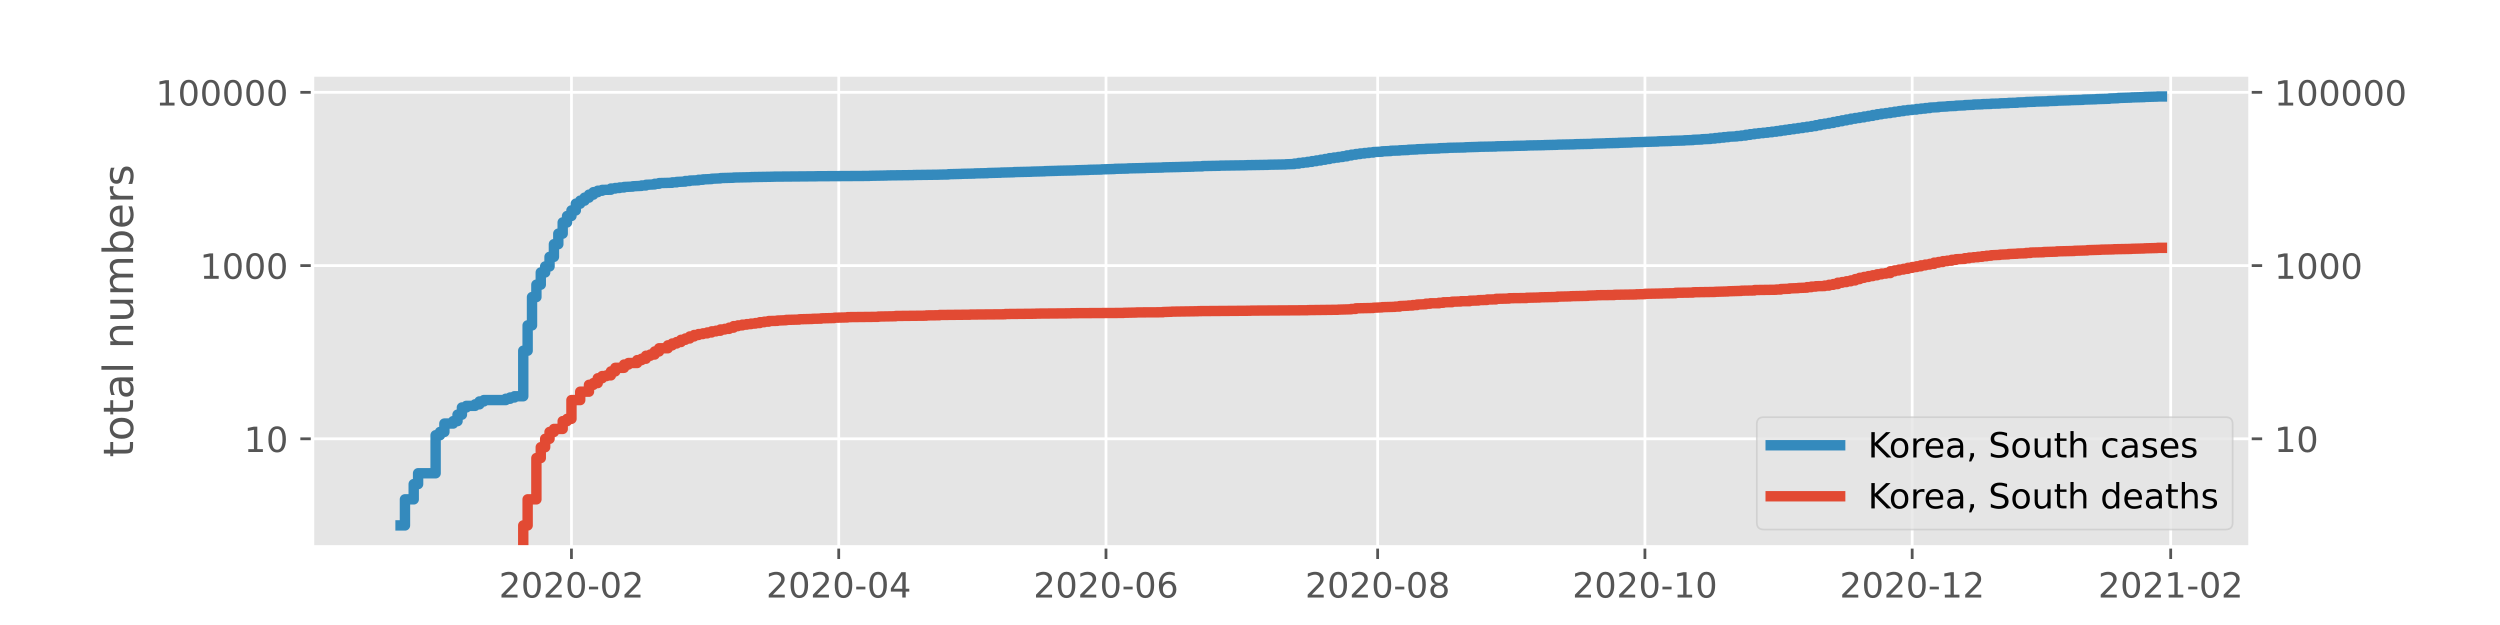
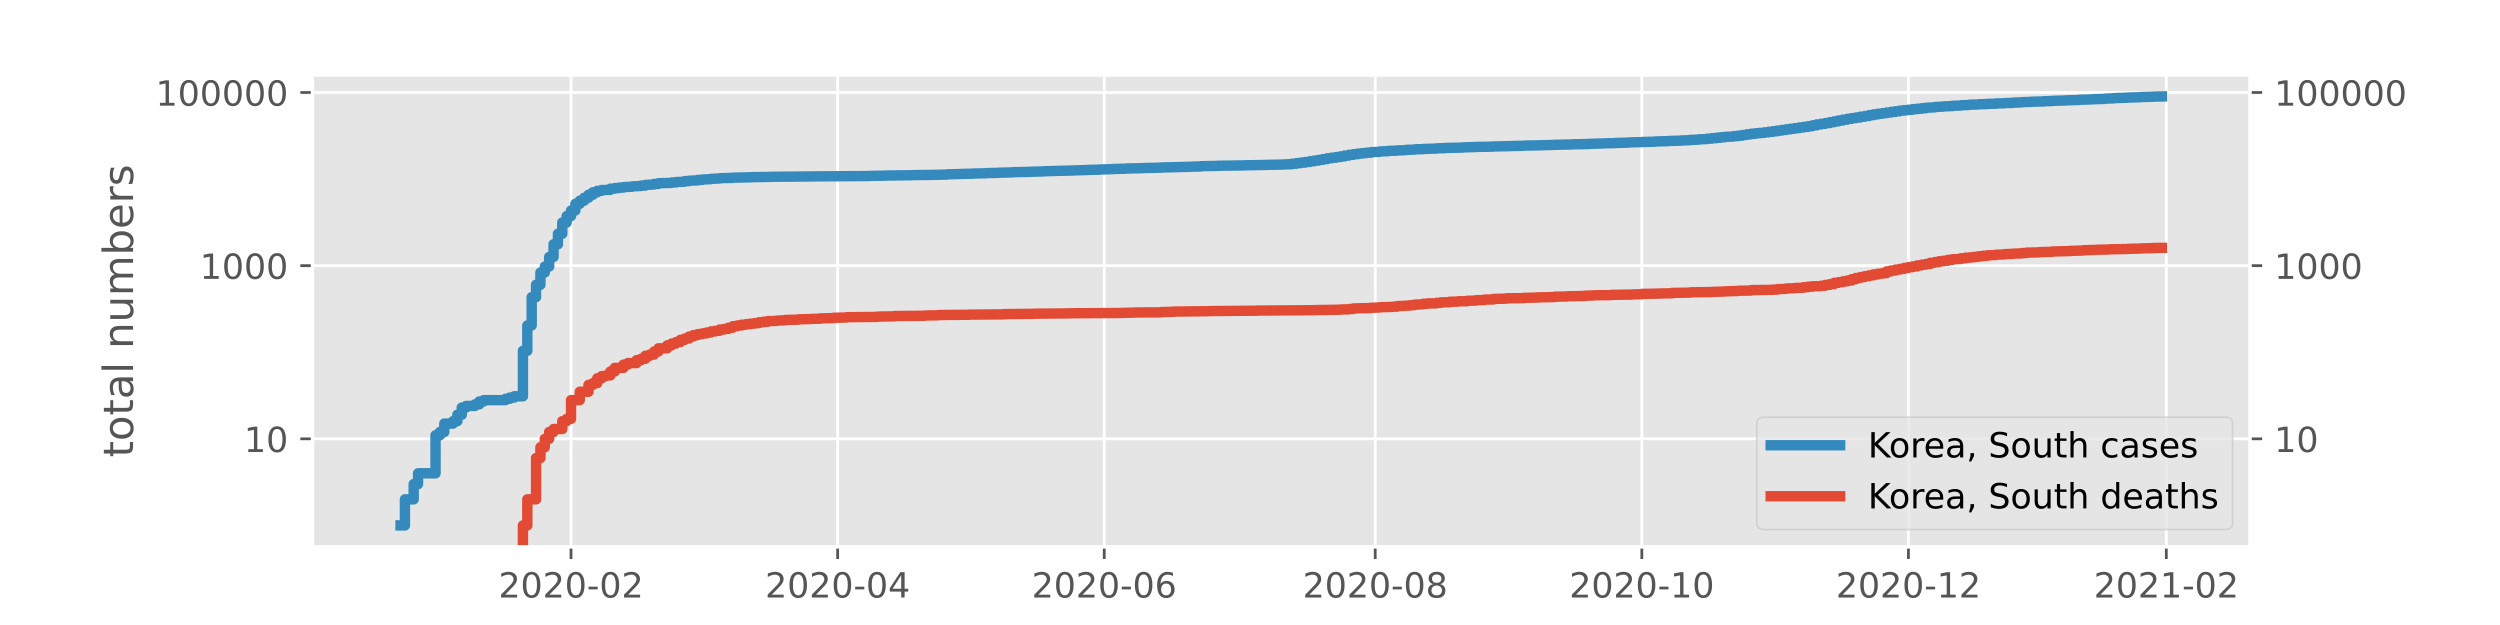
<svg xmlns="http://www.w3.org/2000/svg" xmlns:xlink="http://www.w3.org/1999/xlink" height="180pt" version="1.1" viewBox="0 0 720 180" width="720pt">
  <defs>
    <style type="text/css">*{stroke-linecap:butt;stroke-linejoin:round;}</style>
  </defs>
  <g id="figure_1">
    <g id="patch_1">
      <path d="M 0 180  L 720 180  L 720 0  L 0 0  z " style="fill:#ffffff;" />
    </g>
    <g id="axes_1">
      <g id="patch_2">
        <path d="M 90 157.5  L 648 157.5  L 648 21.6  L 90 21.6  z " style="fill:#e5e5e5;" />
      </g>
      <g id="matplotlib.axis_1">
        <g id="xtick_1">
          <g id="line2d_1">
-             <path clip-path="url(#pcab945985c)" d="M 164.577 157.5  L 164.577 21.6  " style="fill:none;stroke:#ffffff;stroke-linecap:square;stroke-width:0.8;" />
+             <path clip-path="url(#p7b0a193b7e)" d="M 164.455 157.5  L 164.455 21.6  " style="fill:none;stroke:#ffffff;stroke-linecap:square;stroke-width:0.8;" />
          </g>
          <g id="line2d_2">
            <defs>
-               <path d="M 0 0  L 0 3.5  " id="mf06af9b868" style="stroke:#555555;stroke-width:0.8;" />
+               <path d="M 0 0  L 0 3.5  " id="m9df9d40c0f" style="stroke:#555555;stroke-width:0.8;" />
            </defs>
            <g>
-               <use style="fill:#555555;stroke:#555555;stroke-width:0.8;" x="164.577" xlink:href="#mf06af9b868" y="157.5" />
+               <use style="fill:#555555;stroke:#555555;stroke-width:0.8;" x="164.455" xlink:href="#m9df9d40c0f" y="157.5" />
            </g>
          </g>
          <g id="text_1">
-             <text style="fill:#555555;font-family:DejaVu Sans;font-size:10px;font-stretch:normal;font-style:normal;font-weight:normal;text-anchor:middle;" transform="rotate(-0, 164.5767, 172.0984)" x="164.577" y="172.098">2020-02</text>
+             <text style="fill:#555555;font-family:DejaVu Sans;font-size:10px;font-stretch:normal;font-style:normal;font-weight:normal;text-anchor:middle;" transform="rotate(-0, 164.4545, 172.0984)" x="164.455" y="172.098">2020-02</text>
          </g>
        </g>
        <g id="xtick_2">
          <g id="line2d_3">
-             <path clip-path="url(#pcab945985c)" d="M 241.551 157.5  L 241.551 21.6  " style="fill:none;stroke:#ffffff;stroke-linecap:square;stroke-width:0.8;" />
+             <path clip-path="url(#p7b0a193b7e)" d="M 241.238 157.5  L 241.238 21.6  " style="fill:none;stroke:#ffffff;stroke-linecap:square;stroke-width:0.8;" />
          </g>
          <g id="line2d_4">
            <g>
-               <use style="fill:#555555;stroke:#555555;stroke-width:0.8;" x="241.551" xlink:href="#mf06af9b868" y="157.5" />
+               <use style="fill:#555555;stroke:#555555;stroke-width:0.8;" x="241.238" xlink:href="#m9df9d40c0f" y="157.5" />
            </g>
          </g>
          <g id="text_2">
-             <text style="fill:#555555;font-family:DejaVu Sans;font-size:10px;font-stretch:normal;font-style:normal;font-weight:normal;text-anchor:middle;" transform="rotate(-0, 241.5509, 172.0984)" x="241.551" y="172.098">2020-04</text>
+             <text style="fill:#555555;font-family:DejaVu Sans;font-size:10px;font-stretch:normal;font-style:normal;font-weight:normal;text-anchor:middle;" transform="rotate(-0, 241.2378, 172.0984)" x="241.238" y="172.098">2020-04</text>
          </g>
        </g>
        <g id="xtick_3">
          <g id="line2d_5">
-             <path clip-path="url(#pcab945985c)" d="M 318.525 157.5  L 318.525 21.6  " style="fill:none;stroke:#ffffff;stroke-linecap:square;stroke-width:0.8;" />
+             <path clip-path="url(#p7b0a193b7e)" d="M 318.021 157.5  L 318.021 21.6  " style="fill:none;stroke:#ffffff;stroke-linecap:square;stroke-width:0.8;" />
          </g>
          <g id="line2d_6">
            <g>
-               <use style="fill:#555555;stroke:#555555;stroke-width:0.8;" x="318.525" xlink:href="#mf06af9b868" y="157.5" />
+               <use style="fill:#555555;stroke:#555555;stroke-width:0.8;" x="318.021" xlink:href="#m9df9d40c0f" y="157.5" />
            </g>
          </g>
          <g id="text_3">
-             <text style="fill:#555555;font-family:DejaVu Sans;font-size:10px;font-stretch:normal;font-style:normal;font-weight:normal;text-anchor:middle;" transform="rotate(-0, 318.5251, 172.0984)" x="318.525" y="172.098">2020-06</text>
+             <text style="fill:#555555;font-family:DejaVu Sans;font-size:10px;font-stretch:normal;font-style:normal;font-weight:normal;text-anchor:middle;" transform="rotate(-0, 318.021, 172.0984)" x="318.021" y="172.098">2020-06</text>
          </g>
        </g>
        <g id="xtick_4">
          <g id="line2d_7">
-             <path clip-path="url(#pcab945985c)" d="M 396.761 157.5  L 396.761 21.6  " style="fill:none;stroke:#ffffff;stroke-linecap:square;stroke-width:0.8;" />
+             <path clip-path="url(#p7b0a193b7e)" d="M 396.063 157.5  L 396.063 21.6  " style="fill:none;stroke:#ffffff;stroke-linecap:square;stroke-width:0.8;" />
          </g>
          <g id="line2d_8">
            <g>
-               <use style="fill:#555555;stroke:#555555;stroke-width:0.8;" x="396.761" xlink:href="#mf06af9b868" y="157.5" />
+               <use style="fill:#555555;stroke:#555555;stroke-width:0.8;" x="396.063" xlink:href="#m9df9d40c0f" y="157.5" />
            </g>
          </g>
          <g id="text_4">
-             <text style="fill:#555555;font-family:DejaVu Sans;font-size:10px;font-stretch:normal;font-style:normal;font-weight:normal;text-anchor:middle;" transform="rotate(-0, 396.7612, 172.0984)" x="396.761" y="172.098">2020-08</text>
+             <text style="fill:#555555;font-family:DejaVu Sans;font-size:10px;font-stretch:normal;font-style:normal;font-weight:normal;text-anchor:middle;" transform="rotate(-0, 396.0629, 172.0984)" x="396.063" y="172.098">2020-08</text>
          </g>
        </g>
        <g id="xtick_5">
          <g id="line2d_9">
-             <path clip-path="url(#pcab945985c)" d="M 473.735 157.5  L 473.735 21.6  " style="fill:none;stroke:#ffffff;stroke-linecap:square;stroke-width:0.8;" />
+             <path clip-path="url(#p7b0a193b7e)" d="M 472.846 157.5  L 472.846 21.6  " style="fill:none;stroke:#ffffff;stroke-linecap:square;stroke-width:0.8;" />
          </g>
          <g id="line2d_10">
            <g>
-               <use style="fill:#555555;stroke:#555555;stroke-width:0.8;" x="473.735" xlink:href="#mf06af9b868" y="157.5" />
+               <use style="fill:#555555;stroke:#555555;stroke-width:0.8;" x="472.846" xlink:href="#m9df9d40c0f" y="157.5" />
            </g>
          </g>
          <g id="text_5">
-             <text style="fill:#555555;font-family:DejaVu Sans;font-size:10px;font-stretch:normal;font-style:normal;font-weight:normal;text-anchor:middle;" transform="rotate(-0, 473.7354, 172.0984)" x="473.735" y="172.098">2020-10</text>
+             <text style="fill:#555555;font-family:DejaVu Sans;font-size:10px;font-stretch:normal;font-style:normal;font-weight:normal;text-anchor:middle;" transform="rotate(-0, 472.8462, 172.0984)" x="472.846" y="172.098">2020-10</text>
          </g>
        </g>
        <g id="xtick_6">
          <g id="line2d_11">
-             <path clip-path="url(#pcab945985c)" d="M 550.71 157.5  L 550.71 21.6  " style="fill:none;stroke:#ffffff;stroke-linecap:square;stroke-width:0.8;" />
+             <path clip-path="url(#p7b0a193b7e)" d="M 549.629 157.5  L 549.629 21.6  " style="fill:none;stroke:#ffffff;stroke-linecap:square;stroke-width:0.8;" />
          </g>
          <g id="line2d_12">
            <g>
-               <use style="fill:#555555;stroke:#555555;stroke-width:0.8;" x="550.71" xlink:href="#mf06af9b868" y="157.5" />
+               <use style="fill:#555555;stroke:#555555;stroke-width:0.8;" x="549.629" xlink:href="#m9df9d40c0f" y="157.5" />
            </g>
          </g>
          <g id="text_6">
-             <text style="fill:#555555;font-family:DejaVu Sans;font-size:10px;font-stretch:normal;font-style:normal;font-weight:normal;text-anchor:middle;" transform="rotate(-0, 550.7096, 172.0984)" x="550.71" y="172.098">2020-12</text>
+             <text style="fill:#555555;font-family:DejaVu Sans;font-size:10px;font-stretch:normal;font-style:normal;font-weight:normal;text-anchor:middle;" transform="rotate(-0, 549.6294, 172.0984)" x="549.629" y="172.098">2020-12</text>
          </g>
        </g>
        <g id="xtick_7">
          <g id="line2d_13">
-             <path clip-path="url(#pcab945985c)" d="M 625.16 157.5  L 625.16 21.6  " style="fill:none;stroke:#ffffff;stroke-linecap:square;stroke-width:0.8;" />
+             <path clip-path="url(#p7b0a193b7e)" d="M 623.895 157.5  L 623.895 21.6  " style="fill:none;stroke:#ffffff;stroke-linecap:square;stroke-width:0.8;" />
          </g>
          <g id="line2d_14">
            <g>
-               <use style="fill:#555555;stroke:#555555;stroke-width:0.8;" x="625.16" xlink:href="#mf06af9b868" y="157.5" />
+               <use style="fill:#555555;stroke:#555555;stroke-width:0.8;" x="623.895" xlink:href="#m9df9d40c0f" y="157.5" />
            </g>
          </g>
          <g id="text_7">
-             <text style="fill:#555555;font-family:DejaVu Sans;font-size:10px;font-stretch:normal;font-style:normal;font-weight:normal;text-anchor:middle;" transform="rotate(-0, 625.1601, 172.0984)" x="625.16" y="172.098">2021-02</text>
+             <text style="fill:#555555;font-family:DejaVu Sans;font-size:10px;font-stretch:normal;font-style:normal;font-weight:normal;text-anchor:middle;" transform="rotate(-0, 623.8951, 172.0984)" x="623.895" y="172.098">2021-02</text>
          </g>
        </g>
      </g>
      <g id="matplotlib.axis_2">
        <g id="ytick_1">
          <g id="line2d_15">
-             <path clip-path="url(#pcab945985c)" d="M 90 126.378  L 648 126.378  " style="fill:none;stroke:#ffffff;stroke-linecap:square;stroke-width:0.8;" />
+             <path clip-path="url(#p7b0a193b7e)" d="M 90 126.386  L 648 126.386  " style="fill:none;stroke:#ffffff;stroke-linecap:square;stroke-width:0.8;" />
          </g>
          <g id="line2d_16">
            <defs>
-               <path d="M 0 0  L -3.5 0  " id="m7f70164fa6" style="stroke:#555555;stroke-width:0.8;" />
+               <path d="M 0 0  L -3.5 0  " id="ma7441d74f4" style="stroke:#555555;stroke-width:0.8;" />
            </defs>
            <g>
-               <use style="fill:#555555;stroke:#555555;stroke-width:0.8;" x="90" xlink:href="#m7f70164fa6" y="126.378" />
+               <use style="fill:#555555;stroke:#555555;stroke-width:0.8;" x="90" xlink:href="#ma7441d74f4" y="126.386" />
            </g>
          </g>
          <g id="line2d_17">
            <defs>
-               <path d="M 0 0  L 3.5 0  " id="m45531c6b55" style="stroke:#555555;stroke-width:0.8;" />
+               <path d="M 0 0  L 3.5 0  " id="m847678c1cf" style="stroke:#555555;stroke-width:0.8;" />
            </defs>
            <g>
-               <use style="fill:#555555;stroke:#555555;stroke-width:0.8;" x="648" xlink:href="#m45531c6b55" y="126.378" />
+               <use style="fill:#555555;stroke:#555555;stroke-width:0.8;" x="648" xlink:href="#m847678c1cf" y="126.386" />
            </g>
          </g>
          <g id="text_8">
-             <text style="fill:#555555;font-family:DejaVu Sans;font-size:10px;font-stretch:normal;font-style:normal;font-weight:normal;text-anchor:end;" transform="rotate(-0, 83, 130.1768)" x="83" y="130.177">10</text>
+             <text style="fill:#555555;font-family:DejaVu Sans;font-size:10px;font-stretch:normal;font-style:normal;font-weight:normal;text-anchor:end;" transform="rotate(-0, 83, 130.1854)" x="83" y="130.185">10</text>
          </g>
          <g id="text_9">
-             <text style="fill:#555555;font-family:DejaVu Sans;font-size:10px;font-stretch:normal;font-style:normal;font-weight:normal;text-anchor:start;" transform="rotate(-0, 655, 130.1768)" x="655" y="130.177">10</text>
+             <text style="fill:#555555;font-family:DejaVu Sans;font-size:10px;font-stretch:normal;font-style:normal;font-weight:normal;text-anchor:start;" transform="rotate(-0, 655, 130.1854)" x="655" y="130.185">10</text>
          </g>
        </g>
        <g id="ytick_2">
          <g id="line2d_18">
-             <path clip-path="url(#pcab945985c)" d="M 90 76.487  L 648 76.487  " style="fill:none;stroke:#ffffff;stroke-linecap:square;stroke-width:0.8;" />
+             <path clip-path="url(#p7b0a193b7e)" d="M 90 76.513  L 648 76.513  " style="fill:none;stroke:#ffffff;stroke-linecap:square;stroke-width:0.8;" />
          </g>
          <g id="line2d_19">
            <g>
-               <use style="fill:#555555;stroke:#555555;stroke-width:0.8;" x="90" xlink:href="#m7f70164fa6" y="76.487" />
+               <use style="fill:#555555;stroke:#555555;stroke-width:0.8;" x="90" xlink:href="#ma7441d74f4" y="76.513" />
            </g>
          </g>
          <g id="line2d_20">
            <g>
-               <use style="fill:#555555;stroke:#555555;stroke-width:0.8;" x="648" xlink:href="#m45531c6b55" y="76.487" />
+               <use style="fill:#555555;stroke:#555555;stroke-width:0.8;" x="648" xlink:href="#m847678c1cf" y="76.513" />
            </g>
          </g>
          <g id="text_10">
-             <text style="fill:#555555;font-family:DejaVu Sans;font-size:10px;font-stretch:normal;font-style:normal;font-weight:normal;text-anchor:end;" transform="rotate(-0, 83, 80.28637)" x="83" y="80.286">1000</text>
+             <text style="fill:#555555;font-family:DejaVu Sans;font-size:10px;font-stretch:normal;font-style:normal;font-weight:normal;text-anchor:end;" transform="rotate(-0, 83, 80.31229)" x="83" y="80.312">1000</text>
          </g>
          <g id="text_11">
-             <text style="fill:#555555;font-family:DejaVu Sans;font-size:10px;font-stretch:normal;font-style:normal;font-weight:normal;text-anchor:start;" transform="rotate(-0, 655, 80.28637)" x="655" y="80.286">1000</text>
+             <text style="fill:#555555;font-family:DejaVu Sans;font-size:10px;font-stretch:normal;font-style:normal;font-weight:normal;text-anchor:start;" transform="rotate(-0, 655, 80.31229)" x="655" y="80.312">1000</text>
          </g>
        </g>
        <g id="ytick_3">
          <g id="line2d_21">
-             <path clip-path="url(#pcab945985c)" d="M 90 26.597  L 648 26.597  " style="fill:none;stroke:#ffffff;stroke-linecap:square;stroke-width:0.8;" />
+             <path clip-path="url(#p7b0a193b7e)" d="M 90 26.64  L 648 26.64  " style="fill:none;stroke:#ffffff;stroke-linecap:square;stroke-width:0.8;" />
          </g>
          <g id="line2d_22">
            <g>
-               <use style="fill:#555555;stroke:#555555;stroke-width:0.8;" x="90" xlink:href="#m7f70164fa6" y="26.597" />
+               <use style="fill:#555555;stroke:#555555;stroke-width:0.8;" x="90" xlink:href="#ma7441d74f4" y="26.64" />
            </g>
          </g>
          <g id="line2d_23">
            <g>
-               <use style="fill:#555555;stroke:#555555;stroke-width:0.8;" x="648" xlink:href="#m45531c6b55" y="26.597" />
+               <use style="fill:#555555;stroke:#555555;stroke-width:0.8;" x="648" xlink:href="#m847678c1cf" y="26.64" />
            </g>
          </g>
          <g id="text_12">
-             <text style="fill:#555555;font-family:DejaVu Sans;font-size:10px;font-stretch:normal;font-style:normal;font-weight:normal;text-anchor:end;" transform="rotate(-0, 83, 30.39599)" x="83" y="30.396">100000</text>
+             <text style="fill:#555555;font-family:DejaVu Sans;font-size:10px;font-stretch:normal;font-style:normal;font-weight:normal;text-anchor:end;" transform="rotate(-0, 83, 30.43919)" x="83" y="30.439">100000</text>
          </g>
          <g id="text_13">
-             <text style="fill:#555555;font-family:DejaVu Sans;font-size:10px;font-stretch:normal;font-style:normal;font-weight:normal;text-anchor:start;" transform="rotate(-0, 655, 30.39599)" x="655" y="30.396">100000</text>
+             <text style="fill:#555555;font-family:DejaVu Sans;font-size:10px;font-stretch:normal;font-style:normal;font-weight:normal;text-anchor:start;" transform="rotate(-0, 655, 30.43919)" x="655" y="30.439">100000</text>
          </g>
        </g>
        <g id="text_14">
          <text style="fill:#555555;font-family:DejaVu Sans;font-size:12px;font-stretch:normal;font-style:normal;font-weight:normal;text-anchor:middle;" transform="rotate(-90, 38.32937, 89.55)" x="38.329" y="89.55">total numbers</text>
        </g>
      </g>
      <g id="line2d_24">
-         <path clip-path="url(#pcab945985c)" d="M 115.364 151.323  L 116.626 151.323  L 116.626 143.813  L 119.149 143.813  L 119.149 139.421  L 120.411 139.421  L 120.411 136.304  L 125.459 136.304  L 125.459 125.345  L 126.72 125.345  L 126.72 124.402  L 127.982 124.402  L 127.982 121.985  L 130.506 121.985  L 130.506 121.286  L 131.768 121.286  L 131.768 119.424  L 133.03 119.424  L 133.03 117.354  L 134.292 117.354  L 134.292 116.893  L 136.815 116.893  L 136.815 116.451  L 138.077 116.451  L 138.077 115.617  L 139.339 115.617  L 139.339 115.223  L 145.649 115.223  L 145.649 114.843  L 146.91 114.843  L 146.91 114.476  L 148.172 114.476  L 148.172 114.12  L 150.696 114.12  L 150.696 101.007  L 151.958 101.007  L 151.958 93.709  L 153.22 93.709  L 153.22 85.555  L 154.482 85.555  L 154.482 81.985  L 155.744 81.985  L 155.744 78.467  L 157.005 78.467  L 157.005 76.739  L 158.267 76.739  L 158.267 73.975  L 159.529 73.975  L 159.529 70.326  L 160.791 70.326  L 160.791 67.291  L 162.053 67.291  L 162.053 64.057  L 163.315 64.057  L 163.315 62.208  L 164.577 62.208  L 164.577 60.597  L 165.839 60.597  L 165.839 58.656  L 167.1 58.656  L 167.1 57.783  L 168.362 57.783  L 168.362 56.918  L 169.624 56.918  L 169.624 56.055  L 170.886 56.055  L 170.886 55.343  L 172.148 55.343  L 172.148 54.931  L 173.41 54.931  L 173.41 54.69  L 175.934 54.64  L 175.934 54.296  L 177.195 54.296  L 177.195 54.138  L 178.457 54.138  L 178.457 53.988  L 179.719 53.988  L 179.719 53.844  L 182.243 53.742  L 182.243 53.644  L 184.767 53.535  L 184.767 53.414  L 186.028 53.414  L 186.028 53.22  L 188.552 53.111  L 188.552 52.928  L 189.814 52.928  L 189.814 52.73  L 193.6 52.639  L 193.6 52.52  L 194.862 52.52  L 194.862 52.397  L 197.385 52.291  L 197.385 52.123  L 198.647 52.123  L 198.647 52.003  L 201.171 51.916  L 201.171 51.776  L 202.433 51.776  L 202.433 51.665  L 204.957 51.568  L 204.957 51.475  L 207.48 51.374  L 207.48 51.288  L 211.266 51.189  L 211.266 51.134  L 216.313 51.034  L 216.313 51.001  L 222.623 50.897  L 222.623 50.875  L 235.242 50.771  L 235.242 50.756  L 250.384 50.668  L 250.384 50.634  L 255.431 50.547  L 255.431 50.518  L 263.003 50.433  L 263.003 50.402  L 270.574 50.308  L 270.574 50.29  L 273.098 50.252  L 273.098 50.176  L 276.883 50.084  L 276.883 50.058  L 280.669 49.989  L 280.669 49.943  L 284.455 49.871  L 284.455 49.823  L 288.24 49.736  L 288.24 49.701  L 292.026 49.615  L 292.026 49.564  L 297.073 49.458  L 297.073 49.428  L 300.859 49.337  L 300.859 49.294  L 304.645 49.193  L 304.645 49.178  L 309.692 49.07  L 309.692 49.036  L 313.478 48.94  L 313.478 48.904  L 317.263 48.825  L 317.263 48.78  L 321.049 48.675  L 321.049 48.624  L 324.834 48.55  L 324.834 48.498  L 329.882 48.393  L 329.882 48.358  L 334.929 48.25  L 334.929 48.201  L 339.977 48.096  L 339.977 48.075  L 343.763 47.991  L 343.763 47.945  L 346.286 47.913  L 346.286 47.826  L 351.334 47.741  L 351.334 47.704  L 358.905 47.6  L 358.905 47.574  L 365.214 47.47  L 365.214 47.444  L 370.262 47.358  L 370.262 47.317  L 372.786 47.241  L 372.786 47.121  L 374.047 47.121  L 374.047 46.922  L 375.309 46.922  L 375.309 46.784  L 376.571 46.784  L 376.571 46.613  L 377.833 46.613  L 377.833 46.411  L 379.095 46.411  L 379.095 46.218  L 380.357 46.218  L 380.357 46.006  L 381.619 46.006  L 381.619 45.792  L 382.881 45.792  L 382.881 45.542  L 384.142 45.542  L 384.142 45.378  L 385.404 45.378  L 385.404 45.207  L 386.666 45.207  L 386.666 45.016  L 387.928 45.016  L 387.928 44.757  L 389.19 44.757  L 389.19 44.545  L 390.452 44.545  L 390.452 44.363  L 391.714 44.363  L 391.714 44.197  L 392.976 44.197  L 392.976 44.061  L 394.237 44.061  L 394.237 43.935  L 395.499 43.935  L 395.499 43.792  L 398.023 43.689  L 398.023 43.586  L 400.547 43.499  L 400.547 43.413  L 403.071 43.353  L 403.071 43.284  L 405.594 43.205  L 405.594 43.127  L 408.118 43.04  L 408.118 42.973  L 410.642 42.914  L 410.642 42.861  L 414.427 42.755  L 414.427 42.681  L 416.951 42.621  L 416.951 42.569  L 421.999 42.469  L 421.999 42.417  L 425.784 42.306  L 425.784 42.278  L 430.832 42.194  L 430.832 42.143  L 435.879 42.045  L 435.879 42.017  L 439.665 41.95  L 439.665 41.899  L 444.712 41.813  L 444.712 41.787  L 448.498 41.7  L 448.498 41.663  L 453.545 41.569  L 453.545 41.529  L 458.593 41.433  L 458.593 41.382  L 462.379 41.285  L 462.379 41.259  L 466.164 41.172  L 466.164 41.13  L 469.95 41.031  L 469.95 40.98  L 473.735 40.89  L 473.735 40.859  L 477.521 40.761  L 477.521 40.704  L 481.307 40.612  L 481.307 40.562  L 485.092 40.466  L 485.092 40.41  L 487.616 40.336  L 487.616 40.258  L 490.14 40.178  L 490.14 40.094  L 492.664 40.008  L 492.664 39.892  L 493.925 39.892  L 493.925 39.766  L 495.187 39.766  L 495.187 39.634  L 496.449 39.634  L 496.449 39.496  L 497.711 39.496  L 497.711 39.379  L 500.235 39.283  L 500.235 39.162  L 501.497 39.162  L 501.497 39.031  L 502.758 39.031  L 502.758 38.834  L 504.02 38.834  L 504.02 38.645  L 505.282 38.645  L 505.282 38.485  L 506.544 38.485  L 506.544 38.34  L 507.806 38.34  L 507.806 38.22  L 509.068 38.22  L 509.068 38.078  L 510.33 38.078  L 510.33 37.92  L 511.592 37.92  L 511.592 37.755  L 512.853 37.755  L 512.853 37.565  L 514.115 37.565  L 514.115 37.393  L 515.377 37.393  L 515.377 37.209  L 516.639 37.209  L 516.639 37.033  L 517.901 37.033  L 517.901 36.866  L 519.163 36.866  L 519.163 36.678  L 520.425 36.678  L 520.425 36.497  L 521.687 36.497  L 521.687 36.313  L 522.948 36.313  L 522.948 36.063  L 524.21 36.063  L 524.21 35.799  L 525.472 35.799  L 525.472 35.619  L 526.734 35.619  L 526.734 35.402  L 527.996 35.402  L 527.996 35.142  L 529.258 35.142  L 529.258 34.903  L 530.52 34.903  L 530.52 34.658  L 531.782 34.658  L 531.782 34.42  L 533.043 34.42  L 533.043 34.179  L 534.305 34.179  L 534.305 33.979  L 535.567 33.979  L 535.567 33.794  L 536.829 33.794  L 536.829 33.567  L 538.091 33.567  L 538.091 33.366  L 539.353 33.366  L 539.353 33.119  L 540.615 33.119  L 540.615 32.897  L 541.877 32.897  L 541.877 32.711  L 543.138 32.711  L 543.138 32.558  L 544.4 32.558  L 544.4 32.364  L 545.662 32.364  L 545.662 32.172  L 546.924 32.172  L 546.924 31.998  L 548.186 31.998  L 548.186 31.816  L 549.448 31.816  L 549.448 31.672  L 550.71 31.672  L 550.71 31.56  L 551.972 31.56  L 551.972 31.387  L 553.233 31.387  L 553.233 31.267  L 554.495 31.267  L 554.495 31.128  L 555.757 31.128  L 555.757 30.986  L 558.281 30.878  L 558.281 30.775  L 560.805 30.67  L 560.805 30.599  L 563.328 30.515  L 563.328 30.428  L 565.852 30.349  L 565.852 30.27  L 568.376 30.183  L 568.376 30.105  L 570.9 30.047  L 570.9 29.989  L 573.423 29.93  L 573.423 29.871  L 575.947 29.821  L 575.947 29.758  L 578.471 29.701  L 578.471 29.638  L 580.995 29.588  L 580.995 29.509  L 583.518 29.439  L 583.518 29.373  L 586.042 29.309  L 586.042 29.26  L 589.828 29.172  L 589.828 29.108  L 592.351 29.046  L 592.351 28.996  L 596.137 28.894  L 596.137 28.855  L 599.923 28.756  L 599.923 28.69  L 603.708 28.589  L 603.708 28.547  L 607.494 28.444  L 607.494 28.364  L 610.018 28.285  L 610.018 28.215  L 613.803 28.106  L 613.803 28.065  L 617.589 27.967  L 617.589 27.918  L 621.374 27.82  L 621.374 27.777  L 622.636 27.777  L 622.636 27.777  " style="fill:none;stroke:#348abd;stroke-linecap:square;stroke-width:3;" />
+         <path clip-path="url(#p7b0a193b7e)" d="M 115.364 151.323  L 116.622 151.323  L 116.622 143.816  L 119.14 143.816  L 119.14 139.425  L 120.399 139.425  L 120.399 136.309  L 125.434 136.309  L 125.434 125.354  L 126.692 125.354  L 126.692 124.412  L 127.951 124.412  L 127.951 121.995  L 130.469 121.995  L 130.469 121.296  L 131.727 121.296  L 131.727 119.435  L 132.986 119.435  L 132.986 117.366  L 134.245 117.366  L 134.245 116.905  L 136.762 116.905  L 136.762 116.463  L 138.021 116.463  L 138.021 115.629  L 139.28 115.629  L 139.28 115.236  L 145.573 115.236  L 145.573 114.856  L 146.832 114.856  L 146.832 114.488  L 148.091 114.488  L 148.091 114.133  L 150.608 114.133  L 150.608 101.025  L 151.867 101.025  L 151.867 93.729  L 153.126 93.729  L 153.126 85.578  L 154.385 85.578  L 154.385 82.009  L 155.643 82.009  L 155.643 78.492  L 156.902 78.492  L 156.902 76.765  L 158.161 76.765  L 158.161 74.002  L 159.42 74.002  L 159.42 70.354  L 160.678 70.354  L 160.678 67.32  L 161.937 67.32  L 161.937 64.087  L 163.196 64.087  L 163.196 62.239  L 164.455 62.239  L 164.455 60.629  L 165.713 60.629  L 165.713 58.688  L 166.972 58.688  L 166.972 57.815  L 168.231 57.815  L 168.231 56.951  L 169.49 56.951  L 169.49 56.088  L 170.748 56.088  L 170.748 55.376  L 172.007 55.376  L 172.007 54.964  L 173.266 54.964  L 173.266 54.724  L 175.783 54.673  L 175.783 54.33  L 177.042 54.33  L 177.042 54.172  L 178.301 54.172  L 178.301 54.022  L 179.559 54.022  L 179.559 53.877  L 182.077 53.776  L 182.077 53.678  L 184.594 53.568  L 184.594 53.448  L 185.853 53.448  L 185.853 53.254  L 188.371 53.145  L 188.371 52.962  L 189.629 52.962  L 189.629 52.765  L 193.406 52.673  L 193.406 52.554  L 194.664 52.554  L 194.664 52.431  L 197.182 52.325  L 197.182 52.157  L 198.441 52.157  L 198.441 52.038  L 200.958 51.95  L 200.958 51.811  L 202.217 51.811  L 202.217 51.7  L 204.734 51.603  L 204.734 51.51  L 207.252 51.409  L 207.252 51.323  L 211.028 51.224  L 211.028 51.168  L 216.063 51.069  L 216.063 51.036  L 222.357 50.932  L 222.357 50.91  L 234.944 50.805  L 234.944 50.791  L 250.049 50.703  L 250.049 50.669  L 255.084 50.582  L 255.084 50.553  L 262.636 50.468  L 262.636 50.437  L 270.189 50.343  L 270.189 50.325  L 272.706 50.287  L 272.706 50.211  L 276.483 50.119  L 276.483 50.093  L 280.259 50.024  L 280.259 49.978  L 284.035 49.906  L 284.035 49.859  L 287.811 49.771  L 287.811 49.736  L 291.587 49.65  L 291.587 49.599  L 296.622 49.493  L 296.622 49.463  L 300.399 49.373  L 300.399 49.329  L 304.175 49.229  L 304.175 49.214  L 309.21 49.105  L 309.21 49.072  L 312.986 48.975  L 312.986 48.94  L 316.762 48.861  L 316.762 48.815  L 320.538 48.71  L 320.538 48.66  L 324.315 48.585  L 324.315 48.534  L 329.35 48.429  L 329.35 48.393  L 334.385 48.286  L 334.385 48.237  L 339.42 48.132  L 339.42 48.111  L 343.196 48.027  L 343.196 47.981  L 345.713 47.949  L 345.713 47.862  L 350.748 47.777  L 350.748 47.74  L 358.301 47.636  L 358.301 47.61  L 364.594 47.506  L 364.594 47.48  L 369.629 47.394  L 369.629 47.353  L 372.147 47.277  L 372.147 47.157  L 373.406 47.157  L 373.406 46.958  L 374.664 46.958  L 374.664 46.82  L 375.923 46.82  L 375.923 46.649  L 377.182 46.649  L 377.182 46.447  L 378.441 46.447  L 378.441 46.255  L 379.699 46.255  L 379.699 46.042  L 380.958 46.042  L 380.958 45.829  L 382.217 45.829  L 382.217 45.579  L 383.476 45.579  L 383.476 45.414  L 384.734 45.414  L 384.734 45.244  L 385.993 45.244  L 385.993 45.053  L 387.252 45.053  L 387.252 44.794  L 388.51 44.794  L 388.51 44.582  L 389.769 44.582  L 389.769 44.4  L 391.028 44.4  L 391.028 44.234  L 392.287 44.234  L 392.287 44.099  L 393.545 44.099  L 393.545 43.972  L 394.804 43.972  L 394.804 43.829  L 397.322 43.727  L 397.322 43.623  L 399.839 43.536  L 399.839 43.451  L 402.357 43.39  L 402.357 43.321  L 404.874 43.242  L 404.874 43.165  L 407.392 43.078  L 407.392 43.011  L 409.909 42.951  L 409.909 42.898  L 413.685 42.792  L 413.685 42.719  L 416.203 42.659  L 416.203 42.607  L 421.238 42.506  L 421.238 42.455  L 425.014 42.344  L 425.014 42.316  L 430.049 42.232  L 430.049 42.181  L 435.084 42.083  L 435.084 42.054  L 438.86 41.988  L 438.86 41.937  L 443.895 41.851  L 443.895 41.825  L 447.671 41.738  L 447.671 41.701  L 452.706 41.607  L 452.706 41.567  L 457.741 41.471  L 457.741 41.421  L 461.517 41.323  L 461.517 41.297  L 465.294 41.211  L 465.294 41.168  L 469.07 41.069  L 469.07 41.018  L 472.846 40.928  L 472.846 40.897  L 476.622 40.8  L 476.622 40.742  L 480.399 40.65  L 480.399 40.6  L 484.175 40.504  L 484.175 40.448  L 486.692 40.375  L 486.692 40.296  L 489.21 40.217  L 489.21 40.133  L 491.727 40.047  L 491.727 39.93  L 492.986 39.93  L 492.986 39.804  L 494.245 39.804  L 494.245 39.673  L 495.503 39.673  L 495.503 39.534  L 496.762 39.534  L 496.762 39.417  L 499.28 39.322  L 499.28 39.201  L 500.538 39.201  L 500.538 39.07  L 501.797 39.07  L 501.797 38.873  L 503.056 38.873  L 503.056 38.684  L 504.315 38.684  L 504.315 38.524  L 505.573 38.524  L 505.573 38.379  L 506.832 38.379  L 506.832 38.259  L 508.091 38.259  L 508.091 38.118  L 509.35 38.118  L 509.35 37.959  L 510.608 37.959  L 510.608 37.794  L 511.867 37.794  L 511.867 37.605  L 513.126 37.605  L 513.126 37.432  L 514.385 37.432  L 514.385 37.249  L 515.643 37.249  L 515.643 37.073  L 516.902 37.073  L 516.902 36.906  L 518.161 36.906  L 518.161 36.718  L 519.42 36.718  L 519.42 36.537  L 520.678 36.537  L 520.678 36.352  L 521.937 36.352  L 521.937 36.103  L 523.196 36.103  L 523.196 35.839  L 524.455 35.839  L 524.455 35.659  L 525.713 35.659  L 525.713 35.442  L 526.972 35.442  L 526.972 35.182  L 528.231 35.182  L 528.231 34.943  L 529.49 34.943  L 529.49 34.699  L 530.748 34.699  L 530.748 34.461  L 532.007 34.461  L 532.007 34.219  L 533.266 34.219  L 533.266 34.019  L 534.524 34.019  L 534.524 33.835  L 535.783 33.835  L 535.783 33.608  L 537.042 33.608  L 537.042 33.407  L 538.301 33.407  L 538.301 33.16  L 539.559 33.16  L 539.559 32.938  L 540.818 32.938  L 540.818 32.752  L 542.077 32.752  L 542.077 32.599  L 543.336 32.599  L 543.336 32.405  L 544.594 32.405  L 544.594 32.213  L 545.853 32.213  L 545.853 32.039  L 547.112 32.039  L 547.112 31.857  L 548.371 31.857  L 548.371 31.714  L 549.629 31.714  L 549.629 31.602  L 550.888 31.602  L 550.888 31.429  L 552.147 31.429  L 552.147 31.309  L 553.406 31.309  L 553.406 31.17  L 554.664 31.17  L 554.664 31.028  L 557.182 30.919  L 557.182 30.817  L 559.699 30.711  L 559.699 30.641  L 562.217 30.557  L 562.217 30.47  L 564.734 30.391  L 564.734 30.312  L 567.252 30.225  L 567.252 30.147  L 569.769 30.089  L 569.769 30.031  L 572.287 29.972  L 572.287 29.913  L 574.804 29.863  L 574.804 29.8  L 577.322 29.743  L 577.322 29.681  L 579.839 29.63  L 579.839 29.551  L 582.357 29.481  L 582.357 29.415  L 584.874 29.352  L 584.874 29.302  L 588.65 29.214  L 588.65 29.15  L 591.168 29.089  L 591.168 29.039  L 594.944 28.936  L 594.944 28.897  L 598.72 28.798  L 598.72 28.732  L 602.497 28.632  L 602.497 28.59  L 606.273 28.486  L 606.273 28.407  L 608.79 28.328  L 608.79 28.257  L 612.566 28.149  L 612.566 28.108  L 616.343 28.01  L 616.343 27.961  L 620.119 27.863  L 620.119 27.82  L 622.636 27.777  L 622.636 27.777  " style="fill:none;stroke:#348abd;stroke-linecap:square;stroke-width:3;" />
      </g>
      <g id="line2d_25">
-         <path clip-path="url(#pcab945985c)" d="M 150.696 181  L 150.696 151.323  L 151.958 151.323  L 151.958 143.813  L 154.482 143.813  L 154.482 131.912  L 155.744 131.912  L 155.744 128.795  L 157.005 128.795  L 157.005 126.378  L 158.267 126.378  L 158.267 124.402  L 159.529 124.402  L 159.529 123.535  L 162.053 123.535  L 162.053 121.286  L 163.315 121.286  L 163.315 120.629  L 164.577 120.629  L 164.577 115.223  L 167.1 115.223  L 167.1 112.806  L 169.624 112.806  L 169.624 110.83  L 170.886 110.83  L 170.886 110.326  L 172.148 110.326  L 172.148 108.942  L 173.41 108.942  L 173.41 108.31  L 174.672 108.31  L 174.672 108.108  L 175.934 108.108  L 175.934 106.966  L 177.195 106.966  L 177.195 105.934  L 179.719 105.934  L 179.719 104.991  L 180.981 104.991  L 180.981 104.549  L 183.505 104.549  L 183.505 103.715  L 184.767 103.715  L 184.767 103.321  L 186.028 103.321  L 186.028 102.454  L 187.29 102.454  L 187.29 102.103  L 188.552 102.103  L 188.552 101.218  L 189.814 101.218  L 189.814 100.302  L 192.338 100.302  L 192.338 99.457  L 193.6 99.457  L 193.6 98.929  L 194.862 98.929  L 194.862 98.507  L 196.123 98.507  L 196.123 97.865  L 197.385 97.865  L 197.385 97.482  L 198.647 97.482  L 198.647 96.896  L 199.909 96.896  L 199.909 96.477  L 201.171 96.477  L 201.171 96.206  L 202.433 96.206  L 202.433 96.007  L 203.695 96.007  L 203.695 95.748  L 204.957 95.748  L 204.957 95.432  L 206.218 95.432  L 206.218 95.247  L 207.48 95.247  L 207.48 94.885  L 208.742 94.885  L 208.742 94.709  L 210.004 94.709  L 210.004 94.365  L 211.266 94.365  L 211.266 93.923  L 212.528 93.923  L 212.528 93.709  L 213.79 93.709  L 213.79 93.498  L 215.052 93.498  L 215.052 93.343  L 216.313 93.343  L 216.313 93.19  L 217.575 93.19  L 217.575 93.039  L 218.837 93.039  L 218.837 92.793  L 220.099 92.793  L 220.099 92.647  L 221.361 92.647  L 221.361 92.456  L 223.885 92.409  L 223.885 92.315  L 226.408 92.222  L 226.408 92.13  L 230.194 92.039  L 230.194 91.948  L 233.98 91.858  L 233.98 91.813  L 236.503 91.769  L 236.503 91.68  L 240.289 91.593  L 240.289 91.506  L 244.075 91.419  L 244.075 91.334  L 252.908 91.249  L 252.908 91.164  L 257.955 91.081  L 257.955 90.998  L 266.788 90.915  L 266.788 90.834  L 270.574 90.793  L 270.574 90.712  L 279.407 90.632  L 279.407 90.592  L 289.502 90.513  L 289.502 90.434  L 298.335 90.356  L 298.335 90.317  L 308.43 90.239  L 308.43 90.201  L 323.573 90.124  L 323.573 90.086  L 327.358 90.01  L 327.358 89.973  L 334.929 89.935  L 334.929 89.86  L 337.453 89.786  L 337.453 89.749  L 345.024 89.639  L 345.024 89.603  L 360.167 89.494  L 360.167 89.458  L 376.571 89.351  L 376.571 89.316  L 385.404 89.21  L 385.404 89.175  L 389.19 89.071  L 389.19 88.968  L 390.452 88.968  L 390.452 88.797  L 395.499 88.697  L 395.499 88.63  L 398.023 88.531  L 398.023 88.465  L 401.809 88.367  L 401.809 88.303  L 403.071 88.303  L 403.071 88.143  L 405.594 88.048  L 405.594 87.985  L 406.856 87.985  L 406.856 87.86  L 408.118 87.86  L 408.118 87.707  L 410.642 87.616  L 410.642 87.465  L 411.904 87.465  L 411.904 87.347  L 414.427 87.347  L 414.427 87.2  L 415.689 87.2  L 415.689 87.055  L 418.213 87.027  L 418.213 86.884  L 420.737 86.828  L 420.737 86.744  L 423.261 86.744  L 423.261 86.605  L 425.784 86.55  L 425.784 86.441  L 428.308 86.387  L 428.308 86.253  L 430.832 86.226  L 430.832 86.067  L 434.617 85.989  L 434.617 85.885  L 439.665 85.834  L 439.665 85.757  L 443.45 85.681  L 443.45 85.63  L 448.498 85.53  L 448.498 85.431  L 452.284 85.357  L 452.284 85.308  L 457.331 85.21  L 457.331 85.138  L 459.855 85.066  L 459.855 85.018  L 464.902 84.971  L 464.902 84.9  L 471.212 84.806  L 471.212 84.759  L 473.735 84.713  L 473.735 84.621  L 478.783 84.529  L 478.783 84.507  L 482.569 84.439  L 482.569 84.326  L 487.616 84.26  L 487.616 84.171  L 493.925 84.083  L 493.925 84.04  L 497.711 83.932  L 497.711 83.889  L 501.497 83.782  L 501.497 83.718  L 505.282 83.655  L 505.282 83.53  L 511.592 83.447  L 511.592 83.386  L 512.853 83.386  L 512.853 83.243  L 515.377 83.163  L 515.377 83.063  L 517.901 82.984  L 517.901 82.925  L 520.425 82.846  L 520.425 82.692  L 521.687 82.692  L 521.687 82.539  L 522.948 82.539  L 522.948 82.426  L 525.472 82.388  L 525.472 82.259  L 526.734 82.259  L 526.734 82.021  L 527.996 82.021  L 527.996 81.807  L 529.258 81.807  L 529.258 81.424  L 530.52 81.424  L 530.52 81.238  L 531.782 81.238  L 531.782 81.005  L 533.043 81.005  L 533.043 80.761  L 534.305 80.761  L 534.305 80.382  L 535.567 80.382  L 535.567 80.016  L 536.829 80.016  L 536.829 79.764  L 538.091 79.764  L 538.091 79.517  L 539.353 79.517  L 539.353 79.277  L 540.615 79.277  L 540.615 79  L 541.877 79  L 541.877 78.797  L 543.138 78.797  L 543.138 78.65  L 544.4 78.65  L 544.4 78.134  L 545.662 78.134  L 545.662 77.884  L 546.924 77.884  L 546.924 77.629  L 548.186 77.629  L 548.186 77.426  L 549.448 77.426  L 549.448 77.134  L 550.71 77.134  L 550.71 76.907  L 551.972 76.907  L 551.972 76.695  L 553.233 76.695  L 553.233 76.412  L 554.495 76.412  L 554.495 76.199  L 555.757 76.199  L 555.757 76  L 557.019 76  L 557.019 75.643  L 558.281 75.643  L 558.281 75.455  L 559.543 75.455  L 559.543 75.211  L 560.805 75.211  L 560.805 75.068  L 562.066 75.068  L 562.066 74.833  L 563.328 74.833  L 563.328 74.648  L 565.852 74.557  L 565.852 74.36  L 567.114 74.36  L 567.114 74.192  L 568.376 74.192  L 568.376 74.078  L 569.638 74.078  L 569.638 73.949  L 570.9 73.949  L 570.9 73.787  L 572.161 73.787  L 572.161 73.645  L 573.423 73.645  L 573.423 73.512  L 575.947 73.414  L 575.947 73.341  L 578.471 73.244  L 578.471 73.156  L 580.995 73.069  L 580.995 73.014  L 583.518 72.951  L 583.518 72.85  L 584.78 72.85  L 584.78 72.734  L 588.566 72.65  L 588.566 72.574  L 592.351 72.477  L 592.351 72.395  L 597.399 72.284  L 597.399 72.225  L 601.185 72.123  L 601.185 72.044  L 604.97 71.937  L 604.97 71.901  L 608.756 71.823  L 608.756 71.781  L 613.803 71.69  L 613.803 71.656  L 617.589 71.559  L 617.589 71.525  L 621.374 71.429  L 621.374 71.375  L 622.636 71.375  L 622.636 71.375  " style="fill:none;stroke:#e24a33;stroke-linecap:square;stroke-width:3;" />
+         <path clip-path="url(#p7b0a193b7e)" d="M 150.608 181  L 150.608 151.323  L 151.867 151.323  L 151.867 143.816  L 154.385 143.816  L 154.385 131.918  L 155.643 131.918  L 155.643 128.803  L 156.902 128.803  L 156.902 126.386  L 158.161 126.386  L 158.161 124.412  L 159.42 124.412  L 159.42 123.545  L 161.937 123.545  L 161.937 121.296  L 163.196 121.296  L 163.196 120.64  L 164.455 120.64  L 164.455 115.236  L 166.972 115.236  L 166.972 112.819  L 169.49 112.819  L 169.49 110.844  L 170.748 110.844  L 170.748 110.341  L 172.007 110.341  L 172.007 108.956  L 173.266 108.956  L 173.266 108.325  L 174.524 108.325  L 174.524 108.123  L 175.783 108.123  L 175.783 106.982  L 177.042 106.982  L 177.042 105.95  L 179.559 105.95  L 179.559 105.007  L 180.818 105.007  L 180.818 104.565  L 183.336 104.565  L 183.336 103.732  L 184.594 103.732  L 184.594 103.338  L 185.853 103.338  L 185.853 102.471  L 187.112 102.471  L 187.112 102.12  L 188.371 102.12  L 188.371 101.235  L 189.629 101.235  L 189.629 100.319  L 192.147 100.319  L 192.147 99.475  L 193.406 99.475  L 193.406 98.947  L 194.664 98.947  L 194.664 98.525  L 195.923 98.525  L 195.923 97.883  L 197.182 97.883  L 197.182 97.501  L 198.441 97.501  L 198.441 96.915  L 199.699 96.915  L 199.699 96.496  L 200.958 96.496  L 200.958 96.225  L 202.217 96.225  L 202.217 96.026  L 203.476 96.026  L 203.476 95.767  L 204.734 95.767  L 204.734 95.451  L 205.993 95.451  L 205.993 95.266  L 207.252 95.266  L 207.252 94.905  L 208.51 94.905  L 208.51 94.729  L 209.769 94.729  L 209.769 94.385  L 211.028 94.385  L 211.028 93.943  L 212.287 93.943  L 212.287 93.729  L 213.545 93.729  L 213.545 93.518  L 214.804 93.518  L 214.804 93.363  L 216.063 93.363  L 216.063 93.21  L 217.322 93.21  L 217.322 93.059  L 218.58 93.059  L 218.58 92.813  L 219.839 92.813  L 219.839 92.667  L 221.098 92.667  L 221.098 92.477  L 223.615 92.429  L 223.615 92.336  L 226.133 92.243  L 226.133 92.15  L 229.909 92.059  L 229.909 91.968  L 233.685 91.879  L 233.685 91.834  L 236.203 91.789  L 236.203 91.701  L 239.979 91.613  L 239.979 91.526  L 243.755 91.44  L 243.755 91.354  L 252.566 91.27  L 252.566 91.185  L 257.601 91.102  L 257.601 91.019  L 266.413 90.936  L 266.413 90.855  L 270.189 90.814  L 270.189 90.733  L 279 90.653  L 279 90.613  L 289.07 90.534  L 289.07 90.455  L 297.881 90.377  L 297.881 90.338  L 307.951 90.26  L 307.951 90.222  L 323.056 90.145  L 323.056 90.107  L 326.832 90.032  L 326.832 89.994  L 334.385 89.956  L 334.385 89.882  L 338.161 89.771  L 338.161 89.734  L 348.231 89.624  L 348.231 89.588  L 362.077 89.48  L 362.077 89.444  L 378.441 89.337  L 378.441 89.302  L 385.993 89.197  L 385.993 89.127  L 388.51 89.092  L 388.51 88.989  L 389.769 88.989  L 389.769 88.819  L 394.804 88.718  L 394.804 88.652  L 397.322 88.553  L 397.322 88.487  L 401.098 88.389  L 401.098 88.325  L 402.357 88.325  L 402.357 88.165  L 404.874 88.07  L 404.874 88.007  L 406.133 88.007  L 406.133 87.882  L 407.392 87.882  L 407.392 87.729  L 409.909 87.638  L 409.909 87.487  L 411.168 87.487  L 411.168 87.369  L 413.685 87.369  L 413.685 87.222  L 414.944 87.222  L 414.944 87.078  L 417.462 87.049  L 417.462 86.907  L 419.979 86.85  L 419.979 86.766  L 422.497 86.766  L 422.497 86.628  L 425.014 86.573  L 425.014 86.463  L 427.531 86.409  L 427.531 86.275  L 430.049 86.248  L 430.049 86.09  L 433.825 86.012  L 433.825 85.908  L 438.86 85.856  L 438.86 85.78  L 442.636 85.704  L 442.636 85.653  L 447.671 85.553  L 447.671 85.453  L 451.448 85.38  L 451.448 85.331  L 456.483 85.233  L 456.483 85.161  L 459 85.089  L 459 85.041  L 464.035 84.994  L 464.035 84.923  L 470.329 84.829  L 470.329 84.782  L 472.846 84.736  L 472.846 84.644  L 477.881 84.552  L 477.881 84.53  L 481.657 84.462  L 481.657 84.35  L 486.692 84.283  L 486.692 84.194  L 492.986 84.107  L 492.986 84.063  L 496.762 83.955  L 496.762 83.912  L 500.538 83.805  L 500.538 83.742  L 504.315 83.679  L 504.315 83.553  L 510.608 83.471  L 510.608 83.409  L 511.867 83.409  L 511.867 83.267  L 514.385 83.186  L 514.385 83.086  L 516.902 83.007  L 516.902 82.948  L 519.42 82.87  L 519.42 82.715  L 520.678 82.715  L 520.678 82.563  L 521.937 82.563  L 521.937 82.45  L 524.455 82.412  L 524.455 82.282  L 525.713 82.282  L 525.713 82.045  L 526.972 82.045  L 526.972 81.831  L 528.231 81.831  L 528.231 81.448  L 529.49 81.448  L 529.49 81.262  L 530.748 81.262  L 530.748 81.029  L 532.007 81.029  L 532.007 80.786  L 533.266 80.786  L 533.266 80.407  L 534.524 80.407  L 534.524 80.041  L 535.783 80.041  L 535.783 79.789  L 537.042 79.789  L 537.042 79.542  L 538.301 79.542  L 538.301 79.301  L 539.559 79.301  L 539.559 79.025  L 540.818 79.025  L 540.818 78.822  L 542.077 78.822  L 542.077 78.675  L 543.336 78.675  L 543.336 78.159  L 544.594 78.159  L 544.594 77.91  L 545.853 77.91  L 545.853 77.654  L 547.112 77.654  L 547.112 77.451  L 548.371 77.451  L 548.371 77.16  L 549.629 77.16  L 549.629 76.933  L 550.888 76.933  L 550.888 76.721  L 552.147 76.721  L 552.147 76.438  L 553.406 76.438  L 553.406 76.225  L 554.664 76.225  L 554.664 76.026  L 555.923 76.026  L 555.923 75.67  L 557.182 75.67  L 557.182 75.481  L 558.441 75.481  L 558.441 75.238  L 559.699 75.238  L 559.699 75.094  L 560.958 75.094  L 560.958 74.859  L 562.217 74.859  L 562.217 74.675  L 564.734 74.584  L 564.734 74.386  L 565.993 74.386  L 565.993 74.218  L 567.252 74.218  L 567.252 74.105  L 568.51 74.105  L 568.51 73.976  L 569.769 73.976  L 569.769 73.814  L 571.028 73.814  L 571.028 73.672  L 572.287 73.672  L 572.287 73.539  L 574.804 73.441  L 574.804 73.368  L 577.322 73.271  L 577.322 73.183  L 579.839 73.096  L 579.839 73.041  L 582.357 72.978  L 582.357 72.877  L 583.615 72.877  L 583.615 72.761  L 587.392 72.677  L 587.392 72.602  L 591.168 72.504  L 591.168 72.422  L 596.203 72.311  L 596.203 72.253  L 599.979 72.151  L 599.979 72.072  L 603.755 71.964  L 603.755 71.929  L 607.531 71.851  L 607.531 71.809  L 612.566 71.718  L 612.566 71.683  L 616.343 71.587  L 616.343 71.552  L 620.119 71.457  L 620.119 71.403  L 622.636 71.389  L 622.636 71.389  " style="fill:none;stroke:#e24a33;stroke-linecap:square;stroke-width:3;" />
      </g>
      <g id="patch_3">
        <path d="M 90 157.5  L 90 21.6  " style="fill:none;stroke:#ffffff;stroke-linecap:square;stroke-linejoin:miter;" />
      </g>
      <g id="patch_4">
        <path d="M 648 157.5  L 648 21.6  " style="fill:none;stroke:#ffffff;stroke-linecap:square;stroke-linejoin:miter;" />
      </g>
      <g id="patch_5">
        <path d="M 90 157.5  L 648 157.5  " style="fill:none;stroke:#ffffff;stroke-linecap:square;stroke-linejoin:miter;" />
      </g>
      <g id="patch_6">
        <path d="M 90 21.6  L 648 21.6  " style="fill:none;stroke:#ffffff;stroke-linecap:square;stroke-linejoin:miter;" />
      </g>
      <g id="legend_1">
        <g id="patch_7">
          <path d="M 507.962 152.5  L 641 152.5  Q 643 152.5 643 150.5  L 643 122.144  Q 643 120.144 641 120.144  L 507.962 120.144  Q 505.962 120.144 505.962 122.144  L 505.962 150.5  Q 505.962 152.5 507.962 152.5  z " style="fill:#e5e5e5;opacity:0.8;stroke:#cccccc;stroke-linejoin:miter;stroke-width:0.5;" />
        </g>
        <g id="line2d_26">
          <path d="M 509.962 128.242  L 529.962 128.242  " style="fill:none;stroke:#348abd;stroke-linecap:square;stroke-width:3;" />
        </g>
        <g id="line2d_27" />
        <g id="text_15">
          <text style="font-family:DejaVu Sans;font-size:10px;font-stretch:normal;font-style:normal;font-weight:normal;text-anchor:start;" transform="rotate(-0, 537.9625, 131.7422)" x="537.962" y="131.742">Korea, South cases</text>
        </g>
        <g id="line2d_28">
          <path d="M 509.962 142.92  L 529.962 142.92  " style="fill:none;stroke:#e24a33;stroke-linecap:square;stroke-width:3;" />
        </g>
        <g id="line2d_29" />
        <g id="text_16">
          <text style="font-family:DejaVu Sans;font-size:10px;font-stretch:normal;font-style:normal;font-weight:normal;text-anchor:start;" transform="rotate(-0, 537.9625, 146.4203)" x="537.962" y="146.42">Korea, South deaths</text>
        </g>
      </g>
    </g>
  </g>
  <defs>
-     <clipPath id="pcab945985c">
+     <clipPath id="p7b0a193b7e">
      <rect height="135.9" width="558" x="90" y="21.6" />
    </clipPath>
  </defs>
</svg>
